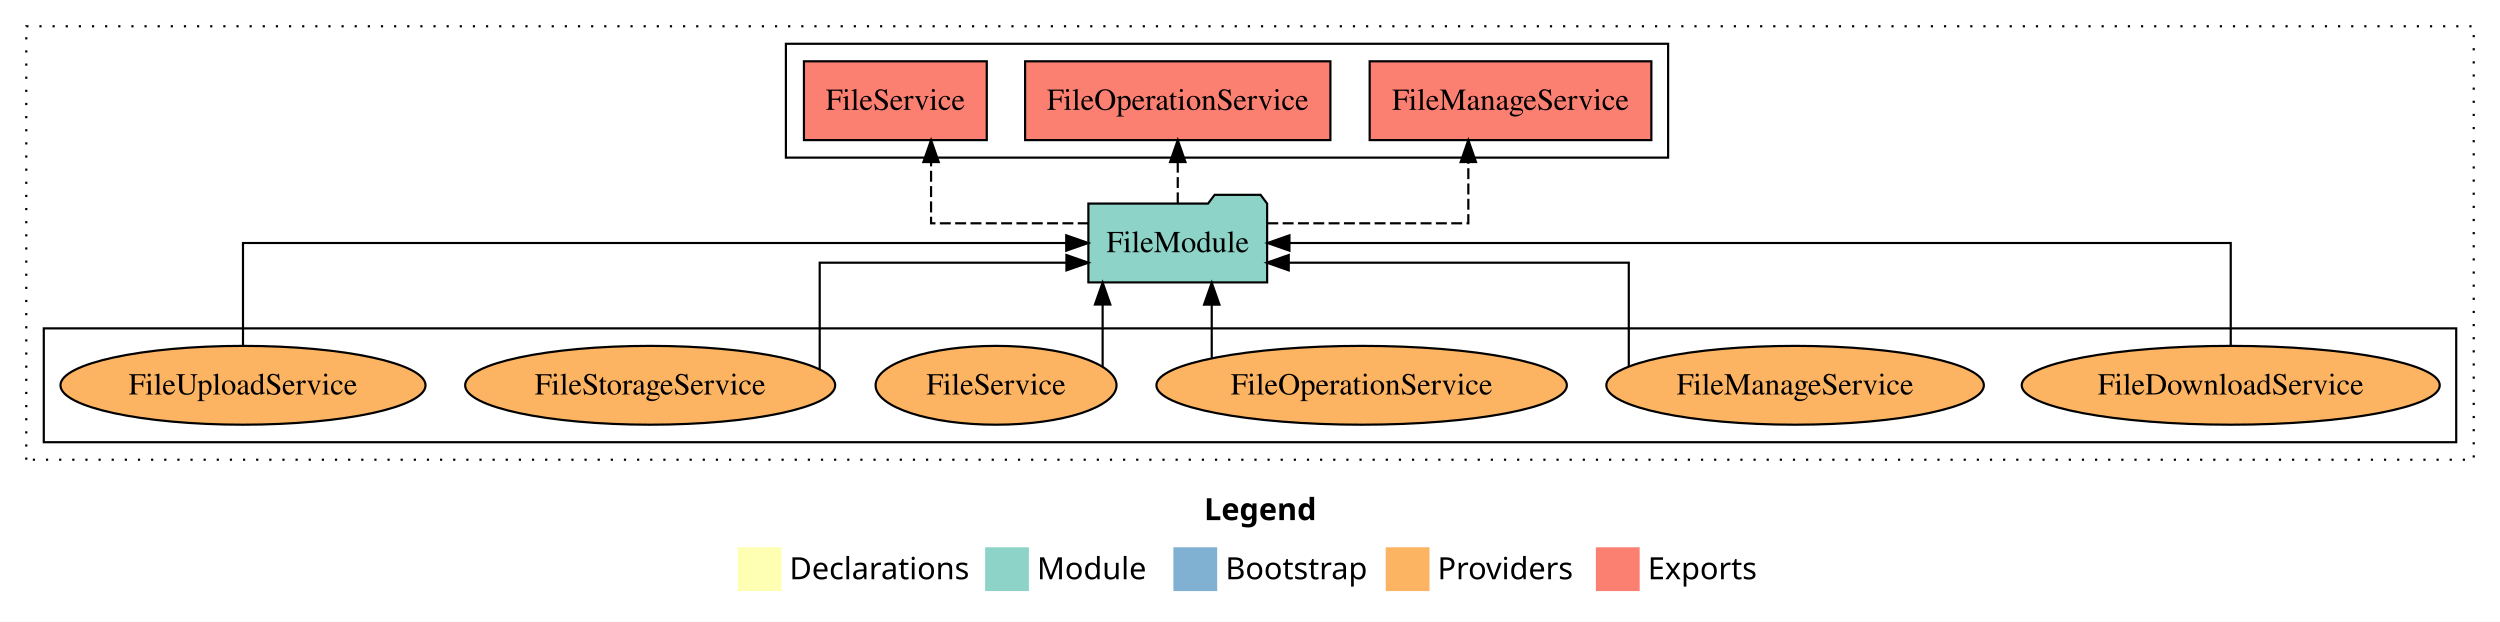
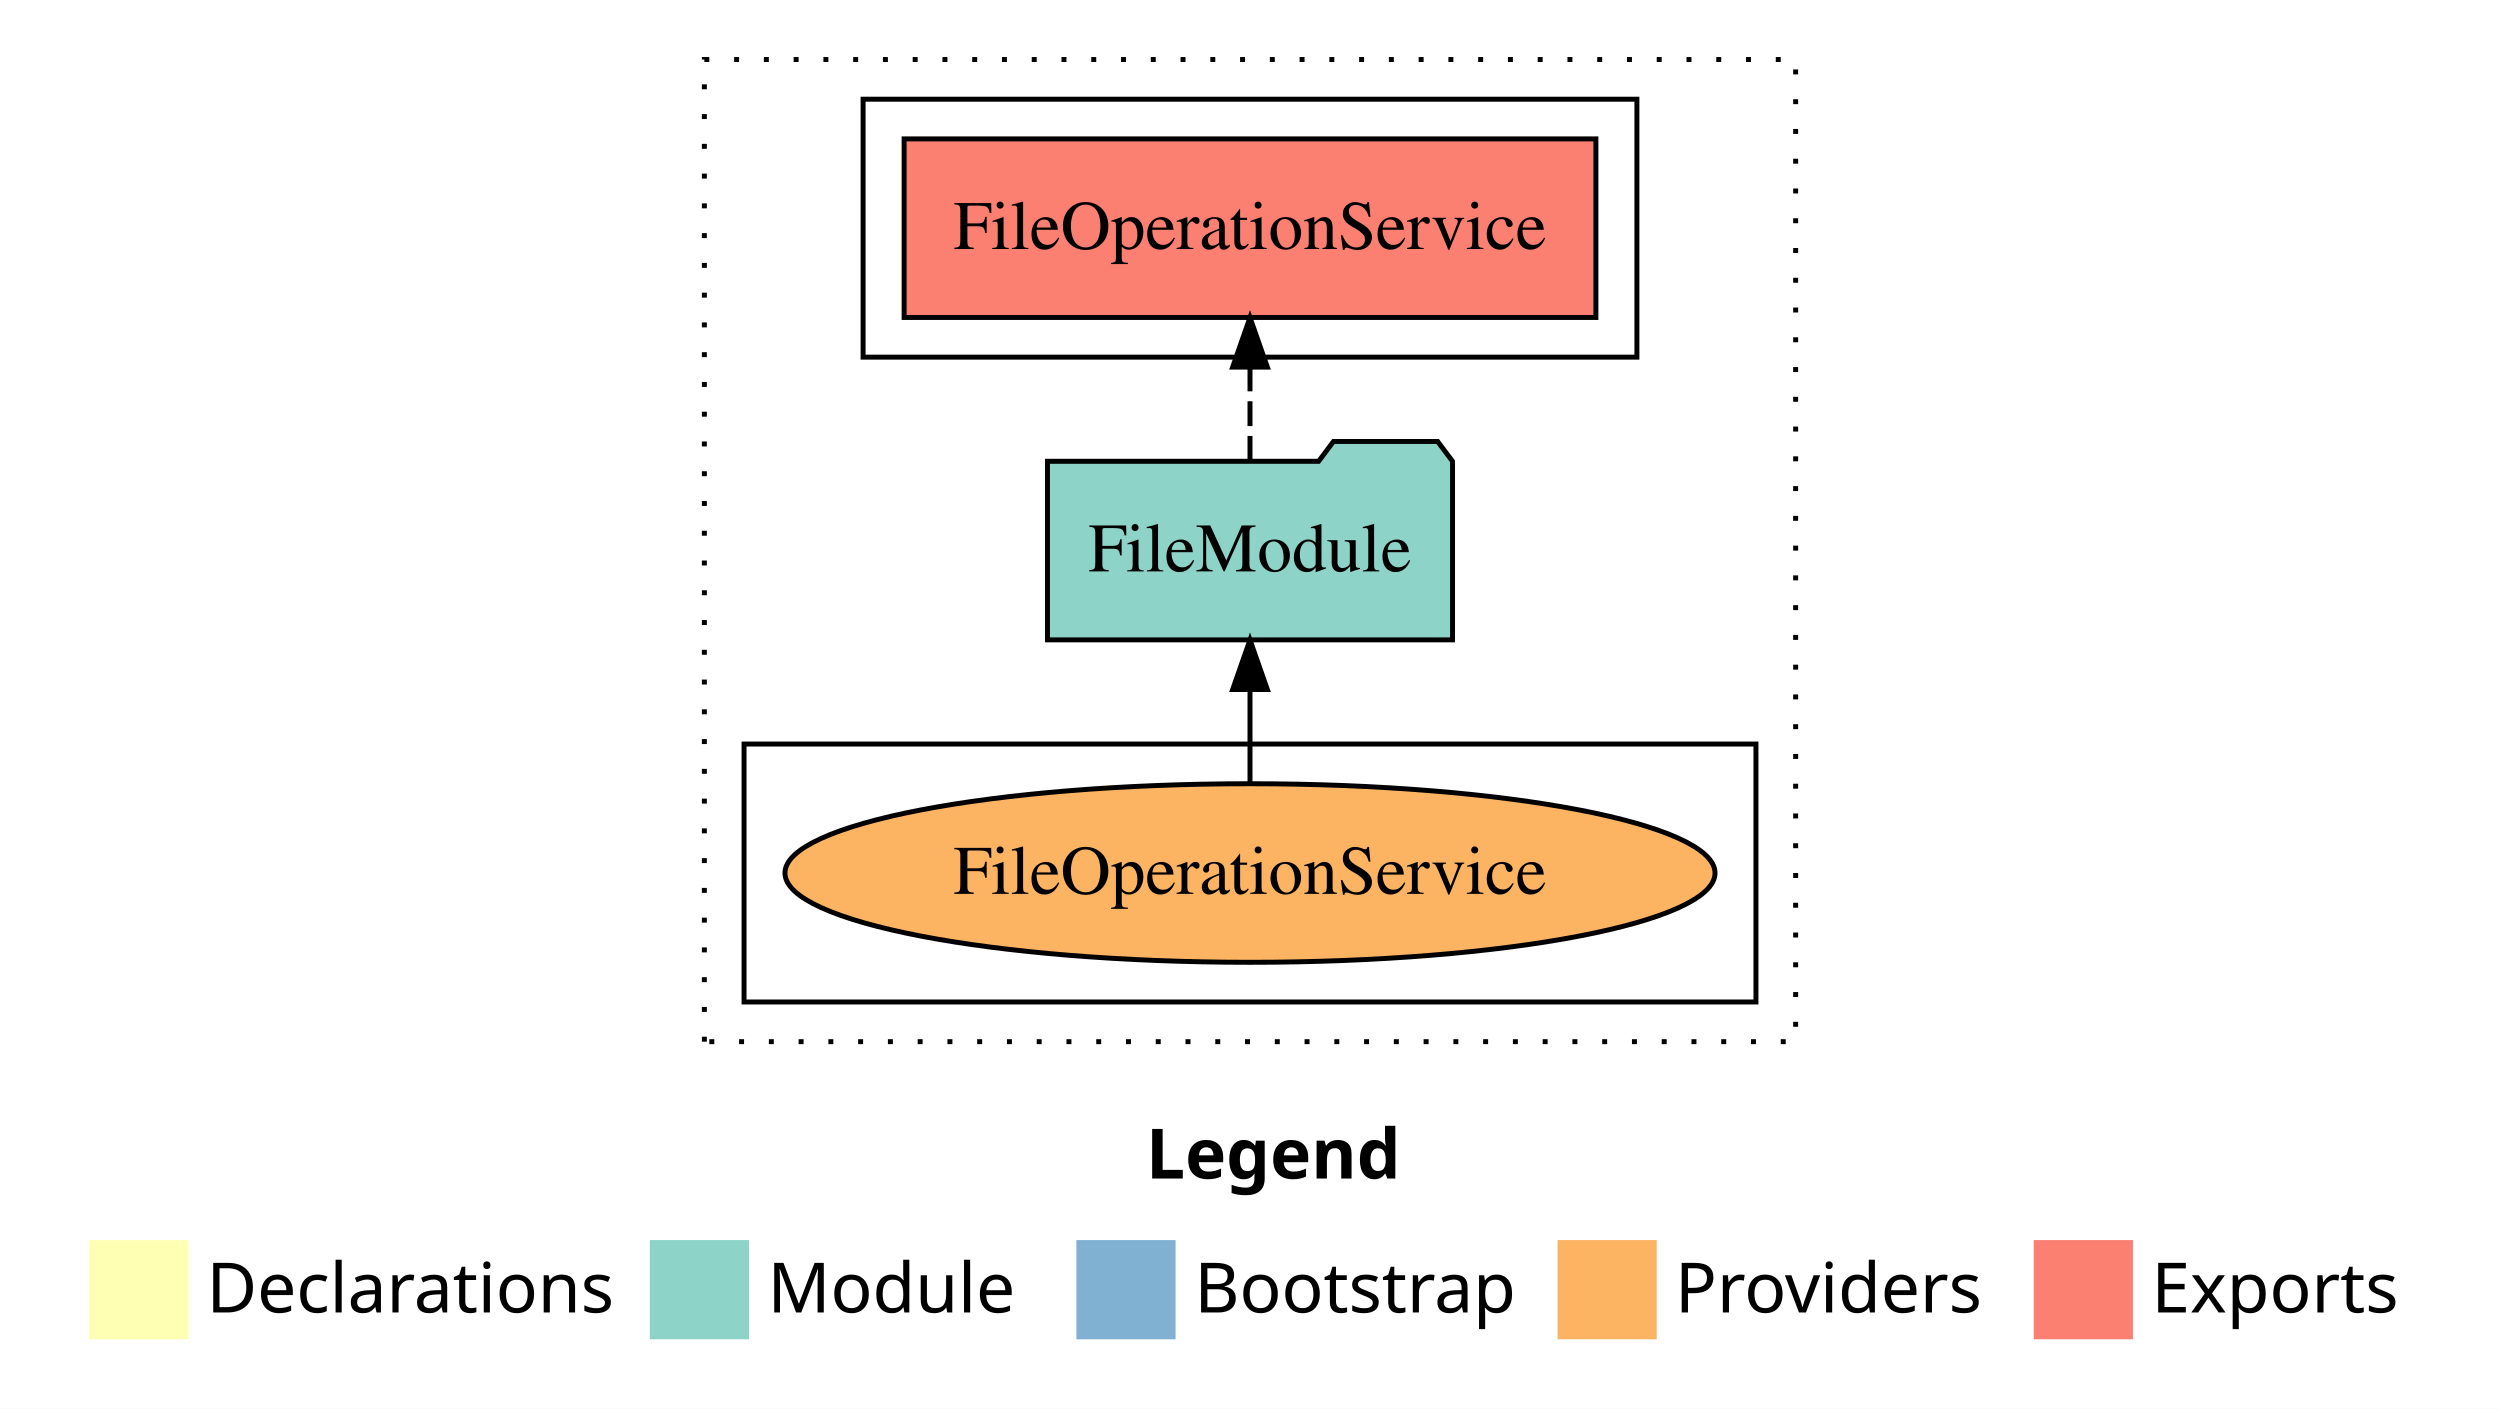
- <svg xmlns="http://www.w3.org/2000/svg" width="1142pt" height="284pt" viewBox="0.00 0.00 1142.00 284.00">
+ <svg xmlns="http://www.w3.org/2000/svg" width="504pt" height="284pt" viewBox="0.00 0.00 504.00 284.00">
  <g id="graph0" class="graph" transform="scale(1 1) rotate(0) translate(4 280)">
-     <polygon fill="white" stroke="transparent" points="-4,4 -4,-280 1138,-280 1138,4 -4,4" />
-     <text text-anchor="start" x="546.01" y="-42.4" font-family="Times-12" font-weight="bold" font-size="14.00">Legend</text>
-     <polygon fill="#ffffb3" stroke="transparent" points="333,-10 333,-30 353,-30 353,-10 333,-10" />
-     <text text-anchor="start" x="356.63" y="-15.4" font-family="Times-12" font-size="14.00">  Declarations</text>
-     <polygon fill="#8dd3c7" stroke="transparent" points="446,-10 446,-30 466,-30 466,-10 446,-10" />
-     <text text-anchor="start" x="469.73" y="-15.4" font-family="Times-12" font-size="14.00">  Module</text>
-     <polygon fill="#80b1d3" stroke="transparent" points="532,-10 532,-30 552,-30 552,-10 532,-10" />
-     <text text-anchor="start" x="555.78" y="-15.4" font-family="Times-12" font-size="14.00">  Bootstrap</text>
-     <polygon fill="#fdb462" stroke="transparent" points="629,-10 629,-30 649,-30 649,-10 629,-10" />
-     <text text-anchor="start" x="652.67" y="-15.4" font-family="Times-12" font-size="14.00">  Providers</text>
-     <polygon fill="#fb8072" stroke="transparent" points="725,-10 725,-30 745,-30 745,-10 725,-10" />
-     <text text-anchor="start" x="748.73" y="-15.4" font-family="Times-12" font-size="14.00">  Exports</text>
+     <polygon fill="white" stroke="transparent" points="-4,4 -4,-280 500,-280 500,4 -4,4" />
+     <text text-anchor="start" x="227.01" y="-42.4" font-family="Times-12" font-weight="bold" font-size="14.00">Legend</text>
+     <polygon fill="#ffffb3" stroke="transparent" points="14,-10 14,-30 34,-30 34,-10 14,-10" />
+     <text text-anchor="start" x="37.63" y="-15.4" font-family="Times-12" font-size="14.00">  Declarations</text>
+     <polygon fill="#8dd3c7" stroke="transparent" points="127,-10 127,-30 147,-30 147,-10 127,-10" />
+     <text text-anchor="start" x="150.73" y="-15.4" font-family="Times-12" font-size="14.00">  Module</text>
+     <polygon fill="#80b1d3" stroke="transparent" points="213,-10 213,-30 233,-30 233,-10 213,-10" />
+     <text text-anchor="start" x="236.78" y="-15.4" font-family="Times-12" font-size="14.00">  Bootstrap</text>
+     <polygon fill="#fdb462" stroke="transparent" points="310,-10 310,-30 330,-30 330,-10 310,-10" />
+     <text text-anchor="start" x="333.67" y="-15.4" font-family="Times-12" font-size="14.00">  Providers</text>
+     <polygon fill="#fb8072" stroke="transparent" points="406,-10 406,-30 426,-30 426,-10 406,-10" />
+     <text text-anchor="start" x="429.73" y="-15.4" font-family="Times-12" font-size="14.00">  Exports</text>
    <g id="clust1" class="cluster">
-       <polygon fill="none" stroke="black" stroke-dasharray="1,5" points="8,-70 8,-268 1126,-268 1126,-70 8,-70" />
+       <polygon fill="none" stroke="black" stroke-dasharray="1,5" points="138,-70 138,-268 358,-268 358,-70 138,-70" />
+     </g>
+     <g id="clust4" class="cluster">
+       <polygon fill="none" stroke="black" points="170,-208 170,-260 326,-260 326,-208 170,-208" />
    </g>
    <g id="clust6" class="cluster">
-       <polygon fill="none" stroke="black" points="16,-78 16,-130 1118,-130 1118,-78 16,-78" />
-     </g>
-     <g id="clust4" class="cluster">
-       <polygon fill="none" stroke="black" points="355,-208 355,-260 758,-260 758,-208 355,-208" />
+       <polygon fill="none" stroke="black" points="146,-78 146,-130 350,-130 350,-78 146,-78" />
    </g>
    <g id="node1" class="node">
-       <polygon fill="#fb8072" stroke="black" points="750.34,-252 621.66,-252 621.66,-216 750.34,-216 750.34,-252" />
-       <text text-anchor="middle" x="686" y="-229.8" font-family="Times,serif" font-size="14.00">FileManageService </text>
+       <polygon fill="#fb8072" stroke="black" points="317.73,-252 178.27,-252 178.27,-216 317.73,-216 317.73,-252" />
+       <text text-anchor="middle" x="248" y="-229.8" font-family="Times,serif" font-size="14.00">FileOperationService </text>
    </g>
    <g id="node2" class="node">
-       <polygon fill="#fb8072" stroke="black" points="603.73,-252 464.27,-252 464.27,-216 603.73,-216 603.73,-252" />
-       <text text-anchor="middle" x="534" y="-229.8" font-family="Times,serif" font-size="14.00">FileOperationService </text>
+       <polygon fill="#8dd3c7" stroke="black" points="288.83,-187 285.83,-191 264.83,-191 261.83,-187 207.17,-187 207.17,-151 288.83,-151 288.83,-187" />
+       <text text-anchor="middle" x="248" y="-164.8" font-family="Times,serif" font-size="14.00">FileModule</text>
+     </g>
+     <g id="edge1" class="edge">
+       <path fill="none" stroke="black" stroke-dasharray="5,2" d="M248,-187.11C248,-187.11 248,-205.99 248,-205.99" />
+       <polygon fill="black" stroke="black" points="244.5,-205.99 248,-215.99 251.5,-205.99 244.5,-205.99" />
    </g>
    <g id="node3" class="node">
-       <polygon fill="#fb8072" stroke="black" points="446.76,-252 363.24,-252 363.24,-216 446.76,-216 446.76,-252" />
-       <text text-anchor="middle" x="405" y="-229.8" font-family="Times,serif" font-size="14.00">FileService </text>
-     </g>
-     <g id="node4" class="node">
-       <polygon fill="#8dd3c7" stroke="black" points="574.83,-187 571.83,-191 550.83,-191 547.83,-187 493.17,-187 493.17,-151 574.83,-151 574.83,-187" />
-       <text text-anchor="middle" x="534" y="-164.8" font-family="Times,serif" font-size="14.00">FileModule</text>
-     </g>
-     <g id="edge1" class="edge">
-       <path fill="none" stroke="black" stroke-dasharray="5,2" d="M574.91,-178C613.9,-178 666.73,-178 666.73,-178 666.73,-178 666.73,-205.97 666.73,-205.97" />
-       <polygon fill="black" stroke="black" points="663.23,-205.97 666.73,-215.97 670.23,-205.97 663.23,-205.97" />
+       <ellipse fill="#fdb462" stroke="black" cx="248" cy="-104" rx="93.75" ry="18" />
+       <text text-anchor="middle" x="248" y="-99.8" font-family="Times,serif" font-size="14.00">FileOperationService</text>
    </g>
    <g id="edge2" class="edge">
-       <path fill="none" stroke="black" stroke-dasharray="5,2" d="M534,-187.11C534,-187.11 534,-205.99 534,-205.99" />
-       <polygon fill="black" stroke="black" points="530.5,-205.99 534,-215.99 537.5,-205.99 530.5,-205.99" />
-     </g>
-     <g id="edge3" class="edge">
-       <path fill="none" stroke="black" stroke-dasharray="5,2" d="M493.32,-178C461.04,-178 421.31,-178 421.31,-178 421.31,-178 421.31,-205.97 421.31,-205.97" />
-       <polygon fill="black" stroke="black" points="417.81,-205.97 421.31,-215.97 424.81,-205.97 417.81,-205.97" />
-     </g>
-     <g id="node5" class="node">
-       <ellipse fill="#fdb462" stroke="black" cx="1015" cy="-104" rx="95.48" ry="18" />
-       <text text-anchor="middle" x="1015" y="-99.8" font-family="Times,serif" font-size="14.00">FileDownloadService</text>
-     </g>
-     <g id="edge4" class="edge">
-       <path fill="none" stroke="black" d="M1015,-122.11C1015,-141.34 1015,-169 1015,-169 1015,-169 585.01,-169 585.01,-169" />
-       <polygon fill="black" stroke="black" points="585.01,-165.5 575.01,-169 585.01,-172.5 585.01,-165.5" />
-     </g>
-     <g id="node6" class="node">
-       <ellipse fill="#fdb462" stroke="black" cx="816" cy="-104" rx="86.23" ry="18" />
-       <text text-anchor="middle" x="816" y="-99.8" font-family="Times,serif" font-size="14.00">FileManageService</text>
-     </g>
-     <g id="edge5" class="edge">
-       <path fill="none" stroke="black" d="M740.03,-112.75C740.03,-128.5 740.03,-160 740.03,-160 740.03,-160 584.7,-160 584.7,-160" />
-       <polygon fill="black" stroke="black" points="584.7,-156.5 574.7,-160 584.7,-163.5 584.7,-156.5" />
-     </g>
-     <g id="node7" class="node">
-       <ellipse fill="#fdb462" stroke="black" cx="618" cy="-104" rx="93.75" ry="18" />
-       <text text-anchor="middle" x="618" y="-99.8" font-family="Times,serif" font-size="14.00">FileOperationService</text>
-     </g>
-     <g id="edge6" class="edge">
-       <path fill="none" stroke="black" d="M549.52,-116.53C549.52,-116.53 549.52,-140.85 549.52,-140.85" />
-       <polygon fill="black" stroke="black" points="546.02,-140.85 549.52,-150.85 553.02,-140.85 546.02,-140.85" />
-     </g>
-     <g id="node8" class="node">
-       <ellipse fill="#fdb462" stroke="black" cx="451" cy="-104" rx="55.03" ry="18" />
-       <text text-anchor="middle" x="451" y="-99.8" font-family="Times,serif" font-size="14.00">FileService</text>
-     </g>
-     <g id="edge7" class="edge">
-       <path fill="none" stroke="black" d="M499.68,-112.5C499.68,-112.5 499.68,-140.91 499.68,-140.91" />
-       <polygon fill="black" stroke="black" points="496.18,-140.91 499.68,-150.91 503.18,-140.91 496.18,-140.91" />
-     </g>
-     <g id="node9" class="node">
-       <ellipse fill="#fdb462" stroke="black" cx="293" cy="-104" rx="84.52" ry="18" />
-       <text text-anchor="middle" x="293" y="-99.8" font-family="Times,serif" font-size="14.00">FileStorageService</text>
-     </g>
-     <g id="edge8" class="edge">
-       <path fill="none" stroke="black" d="M370.44,-111.32C370.44,-126.5 370.44,-160 370.44,-160 370.44,-160 483.15,-160 483.15,-160" />
-       <polygon fill="black" stroke="black" points="483.15,-163.5 493.15,-160 483.15,-156.5 483.15,-163.5" />
-     </g>
-     <g id="node10" class="node">
-       <ellipse fill="#fdb462" stroke="black" cx="107" cy="-104" rx="83.38" ry="18" />
-       <text text-anchor="middle" x="107" y="-99.8" font-family="Times,serif" font-size="14.00">FileUploadService</text>
-     </g>
-     <g id="edge9" class="edge">
-       <path fill="none" stroke="black" d="M107,-122.11C107,-141.34 107,-169 107,-169 107,-169 483.06,-169 483.06,-169" />
-       <polygon fill="black" stroke="black" points="483.06,-172.5 493.06,-169 483.06,-165.5 483.06,-172.5" />
+       <path fill="none" stroke="black" d="M248,-122.11C248,-122.11 248,-140.99 248,-140.99" />
+       <polygon fill="black" stroke="black" points="244.5,-140.99 248,-150.99 251.5,-140.99 244.5,-140.99" />
    </g>
  </g>
</svg>
